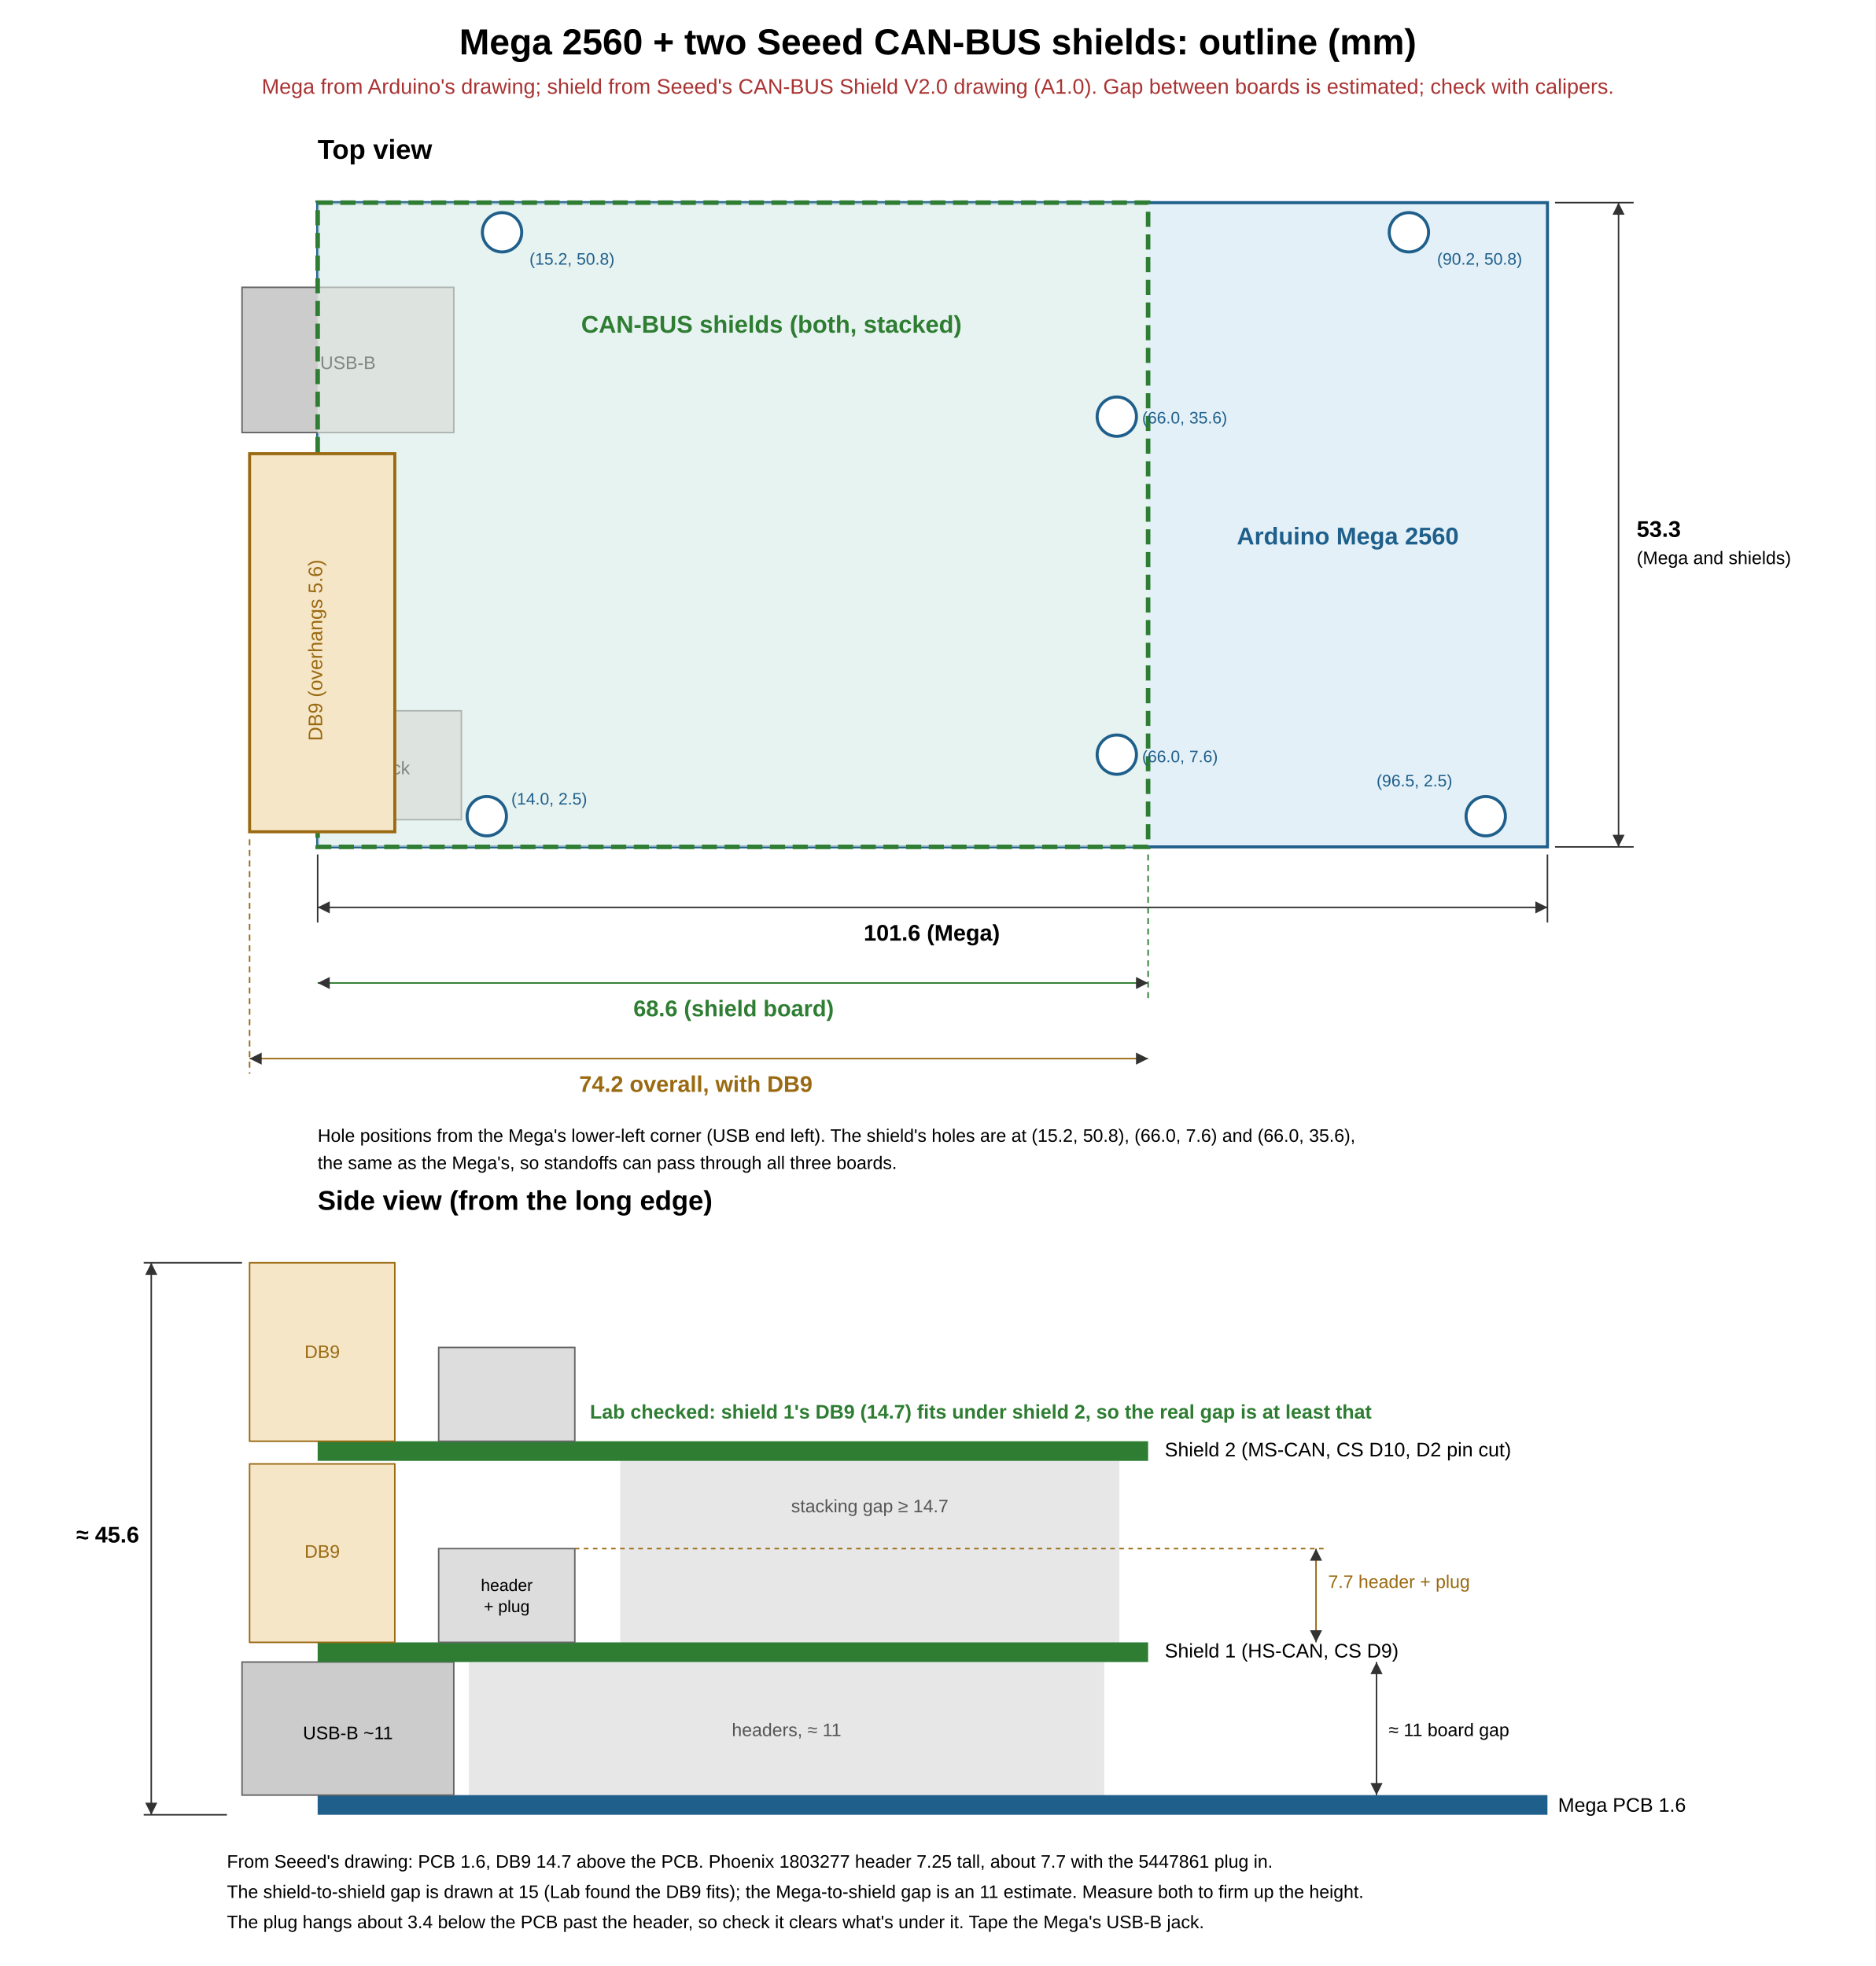
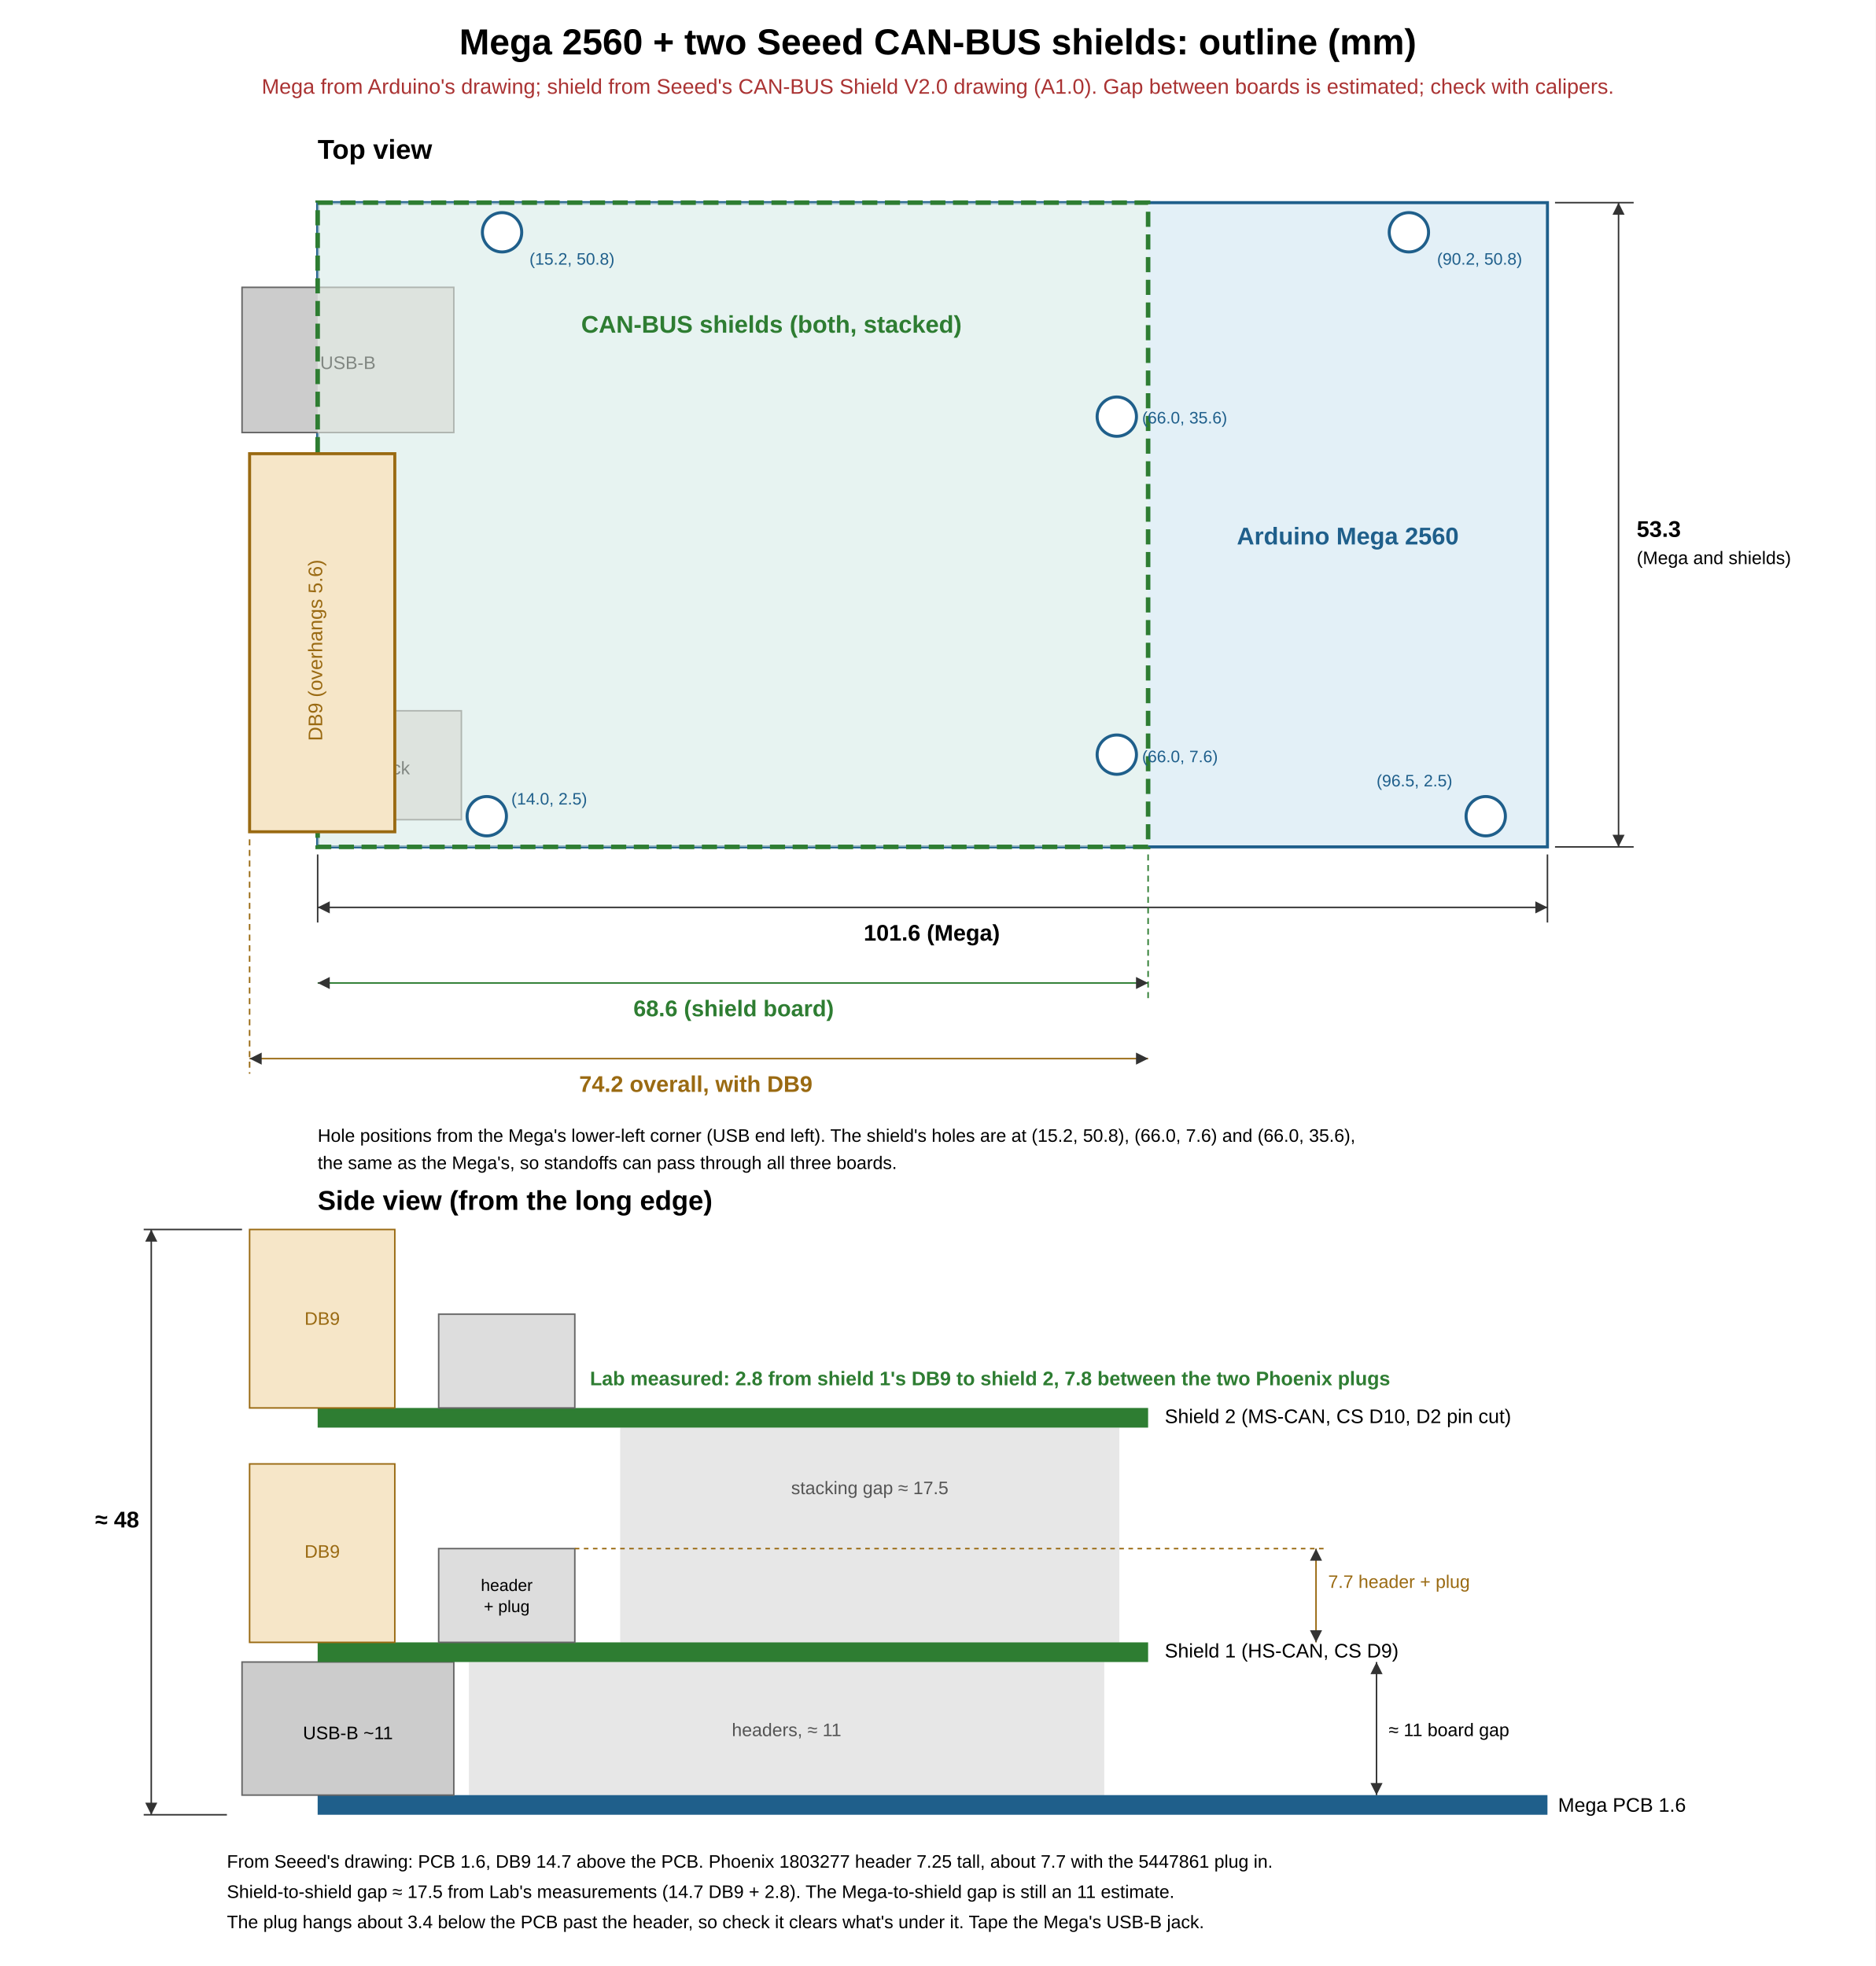
<svg xmlns="http://www.w3.org/2000/svg" width="1240" height="1300" viewBox="0 0 1240 1300" font-family="Arial, Helvetica, sans-serif">
  <defs>
    <marker id="a" viewBox="0 0 10 10" refX="10" refY="5" markerWidth="8" markerHeight="8" orient="auto-start-reverse">
      <path d="M0 0L10 5L0 10z" fill="#333" />
    </marker>
  </defs>
  <rect width="1240" height="1300" fill="#fff" />
  <text x="620" y="36" text-anchor="middle" font-size="24" font-weight="bold">Mega 2560 + two Seeed CAN-BUS shields: outline (mm)</text>
  <text x="620" y="62" text-anchor="middle" font-size="14" fill="#a33">Mega from Arduino's drawing; shield from Seeed's CAN-BUS Shield V2.0 drawing (A1.0). Gap between boards is estimated; check with calipers.</text>
  <text x="210" y="105" font-size="18" font-weight="bold">Top view</text>
  <g transform="translate(210,560)">
    <rect x="0" y="-426" width="813" height="426" fill="#e3f0f7" stroke="#1f5f8b" stroke-width="2" />
    <text x="681" y="-200" text-anchor="middle" font-size="16" fill="#1f5f8b" font-weight="bold">Arduino Mega 2560</text>
    <rect x="-50" y="-370" width="140" height="96" fill="#ccc" stroke="#666" />
    <text x="20" y="-316" text-anchor="middle" font-size="12">USB-B</text>
    <rect x="-15" y="-90" width="110" height="72" fill="#ccc" stroke="#666" />
    <text x="40" y="-48" text-anchor="middle" font-size="12">DC jack</text>
    <rect x="0" y="-426" width="549" height="426" fill="#eaf5ec" fill-opacity="0.55" stroke="#2e7d32" stroke-width="3" stroke-dasharray="10 5" />
    <text x="300" y="-340" text-anchor="middle" font-size="16" fill="#2e7d32" font-weight="bold">CAN-BUS shields (both, stacked)</text>
    <rect x="-45" y="-260" width="96" height="250" fill="#f6e6c8" stroke="#9a6a12" stroke-width="2" />
    <text x="3" y="-130" text-anchor="middle" font-size="13" fill="#9a6a12" transform="rotate(-90 3 -130)">DB9 (overhangs 5.6)</text>
    <g fill="#fff" stroke="#1f5f8b" stroke-width="2">
      <circle cx="111.8" cy="-20.3" r="13" />
      <circle cx="121.9" cy="-406.4" r="13" />
      <circle cx="528.3" cy="-61" r="13" />
      <circle cx="528.3" cy="-284.5" r="13" />
      <circle cx="721.4" cy="-406.4" r="13" />
      <circle cx="772.2" cy="-20.3" r="13" />
    </g>
    <g font-size="11" fill="#1f5f8b">
      <text x="128" y="-28">(14.0, 2.5)</text>
      <text x="140" y="-385">(15.2, 50.8)</text>
      <text x="545" y="-56">(66.0, 7.6)</text>
      <text x="545" y="-280">(66.0, 35.6)</text>
      <text x="740" y="-385">(90.2, 50.8)</text>
      <text x="700" y="-40">(96.5, 2.5)</text>
    </g>
    <line x1="0" y1="40" x2="813" y2="40" stroke="#333" marker-start="url(#a)" marker-end="url(#a)" />
    <line x1="0" y1="5" x2="0" y2="50" stroke="#333" />
    <line x1="813" y1="5" x2="813" y2="50" stroke="#333" />
    <text x="406" y="62" text-anchor="middle" font-size="15" font-weight="bold">101.6 (Mega)</text>
    <line x1="0" y1="90" x2="549" y2="90" stroke="#2e7d32" marker-start="url(#a)" marker-end="url(#a)" />
    <line x1="549" y1="5" x2="549" y2="100" stroke="#2e7d32" stroke-dasharray="4 3" />
    <text x="275" y="112" text-anchor="middle" font-size="15" font-weight="bold" fill="#2e7d32">68.6 (shield board)</text>
    <line x1="-45" y1="140" x2="549" y2="140" stroke="#9a6a12" marker-start="url(#a)" marker-end="url(#a)" />
    <line x1="-45" y1="-5" x2="-45" y2="150" stroke="#9a6a12" stroke-dasharray="4 3" />
    <text x="250" y="162" text-anchor="middle" font-size="15" font-weight="bold" fill="#9a6a12">74.2 overall, with DB9</text>
    <line x1="860" y1="-426" x2="860" y2="0" stroke="#333" marker-start="url(#a)" marker-end="url(#a)" />
    <line x1="818" y1="-426" x2="870" y2="-426" stroke="#333" />
    <line x1="818" y1="0" x2="870" y2="0" stroke="#333" />
    <text x="872" y="-205" font-size="15" font-weight="bold">53.3</text>
    <text x="872" y="-187" font-size="12">(Mega and shields)</text>
    <text x="0" y="195" font-size="12">Hole positions from the Mega's lower-left corner (USB end left). The shield's holes are at (15.2, 50.8), (66.0, 7.6) and (66.0, 35.6),</text>
    <text x="0" y="213" font-size="12">the same as the Mega's, so standoffs can pass through all three boards.</text>
  </g>
  <text x="210" y="800" font-size="18" font-weight="bold">Side view (from the long edge)</text>
  <g transform="translate(210,1200)">
    <rect x="0" y="-13" width="813" height="13" fill="#1f5f8b" />
    <text x="820" y="-2" font-size="13">Mega PCB 1.6</text>
    <rect x="-50" y="-101" width="140" height="88" fill="#ccc" stroke="#666" />
    <text x="20" y="-50" text-anchor="middle" font-size="12">USB-B ~11</text>
    <rect x="100" y="-101" width="420" height="88" fill="#333" opacity="0.12" />
    <text x="310" y="-52" text-anchor="middle" font-size="12" fill="#555">headers, ≈ 11</text>
    <rect x="0" y="-114" width="549" height="13" fill="#2e7d32" />
    <text x="560" y="-104" font-size="13">Shield 1 (HS-CAN, CS D9)</text>
    <rect x="-45" y="-232" width="96" height="118" fill="#f6e6c8" stroke="#9a6a12" />
    <text x="3" y="-170" text-anchor="middle" font-size="12" fill="#9a6a12">DB9</text>
    <rect x="80" y="-176" width="90" height="62" fill="#ddd" stroke="#666" />
    <text x="125" y="-148" text-anchor="middle" font-size="11">header</text>
    <text x="125" y="-134" text-anchor="middle" font-size="11">+ plug</text>
-     <rect x="200" y="-234" width="330" height="120" fill="#333" opacity="0.12" />
-     <text x="365" y="-200" text-anchor="middle" font-size="12" fill="#555">stacking gap ≥ 14.7</text>
-     <rect x="0" y="-247" width="549" height="13" fill="#2e7d32" />
-     <text x="560" y="-237" font-size="13">Shield 2 (MS-CAN, CS D10, D2 pin cut)</text>
-     <rect x="80" y="-309" width="90" height="62" fill="#ddd" stroke="#666" />
-     <rect x="-45" y="-365" width="96" height="118" fill="#f6e6c8" stroke="#9a6a12" />
-     <text x="3" y="-302" text-anchor="middle" font-size="12" fill="#9a6a12">DB9</text>
-     <text x="180" y="-262" font-size="13" fill="#2e7d32" font-weight="bold">Lab checked: shield 1's DB9 (14.7) fits under shield 2, so the real gap is at least that</text>
-     <line x1="-110" y1="0" x2="-110" y2="-365" stroke="#333" marker-start="url(#a)" marker-end="url(#a)" />
+     <rect x="200" y="-256" width="330" height="142" fill="#333" opacity="0.12" />
+     <text x="365" y="-212" text-anchor="middle" font-size="12" fill="#555">stacking gap ≈ 17.5</text>
+     <rect x="0" y="-269" width="549" height="13" fill="#2e7d32" />
+     <text x="560" y="-259" font-size="13">Shield 2 (MS-CAN, CS D10, D2 pin cut)</text>
+     <rect x="80" y="-331" width="90" height="62" fill="#ddd" stroke="#666" />
+     <rect x="-45" y="-387" width="96" height="118" fill="#f6e6c8" stroke="#9a6a12" />
+     <text x="3" y="-324" text-anchor="middle" font-size="12" fill="#9a6a12">DB9</text>
+     <text x="180" y="-284" font-size="13" fill="#2e7d32" font-weight="bold">Lab measured: 2.8 from shield 1's DB9 to shield 2, 7.8 between the two Phoenix plugs</text>
+     <line x1="-110" y1="0" x2="-110" y2="-387" stroke="#333" marker-start="url(#a)" marker-end="url(#a)" />
    <line x1="-115" y1="0" x2="-60" y2="0" stroke="#333" />
-     <line x1="-115" y1="-365" x2="-50" y2="-365" stroke="#333" />
-     <text x="-118" y="-180" text-anchor="end" font-size="15" font-weight="bold">≈ 45.6</text>
+     <line x1="-115" y1="-387" x2="-50" y2="-387" stroke="#333" />
+     <text x="-118" y="-190" text-anchor="end" font-size="15" font-weight="bold">≈ 48</text>
    <line x1="700" y1="-13" x2="700" y2="-101" stroke="#333" marker-start="url(#a)" marker-end="url(#a)" />
    <text x="708" y="-52" font-size="12">≈ 11 board gap</text>
    <line x1="660" y1="-114" x2="660" y2="-176" stroke="#9a6a12" marker-start="url(#a)" marker-end="url(#a)" />
    <line x1="170" y1="-176" x2="665" y2="-176" stroke="#9a6a12" stroke-dasharray="3 3" />
    <text x="668" y="-150" font-size="12" fill="#9a6a12">7.7 header + plug</text>
    <text x="-60" y="35" font-size="12">From Seeed's drawing: PCB 1.6, DB9 14.7 above the PCB. Phoenix 1803277 header 7.25 tall, about 7.7 with the 5447861 plug in.</text>
-     <text x="-60" y="55" font-size="12">The shield-to-shield gap is drawn at 15 (Lab found the DB9 fits); the Mega-to-shield gap is an 11 estimate. Measure both to firm up the height.</text>
+     <text x="-60" y="55" font-size="12">Shield-to-shield gap ≈ 17.5 from Lab's measurements (14.7 DB9 + 2.8). The Mega-to-shield gap is still an 11 estimate.</text>
    <text x="-60" y="75" font-size="12">The plug hangs about 3.4 below the PCB past the header, so check it clears what's under it. Tape the Mega's USB-B jack.</text>
  </g>
</svg>
